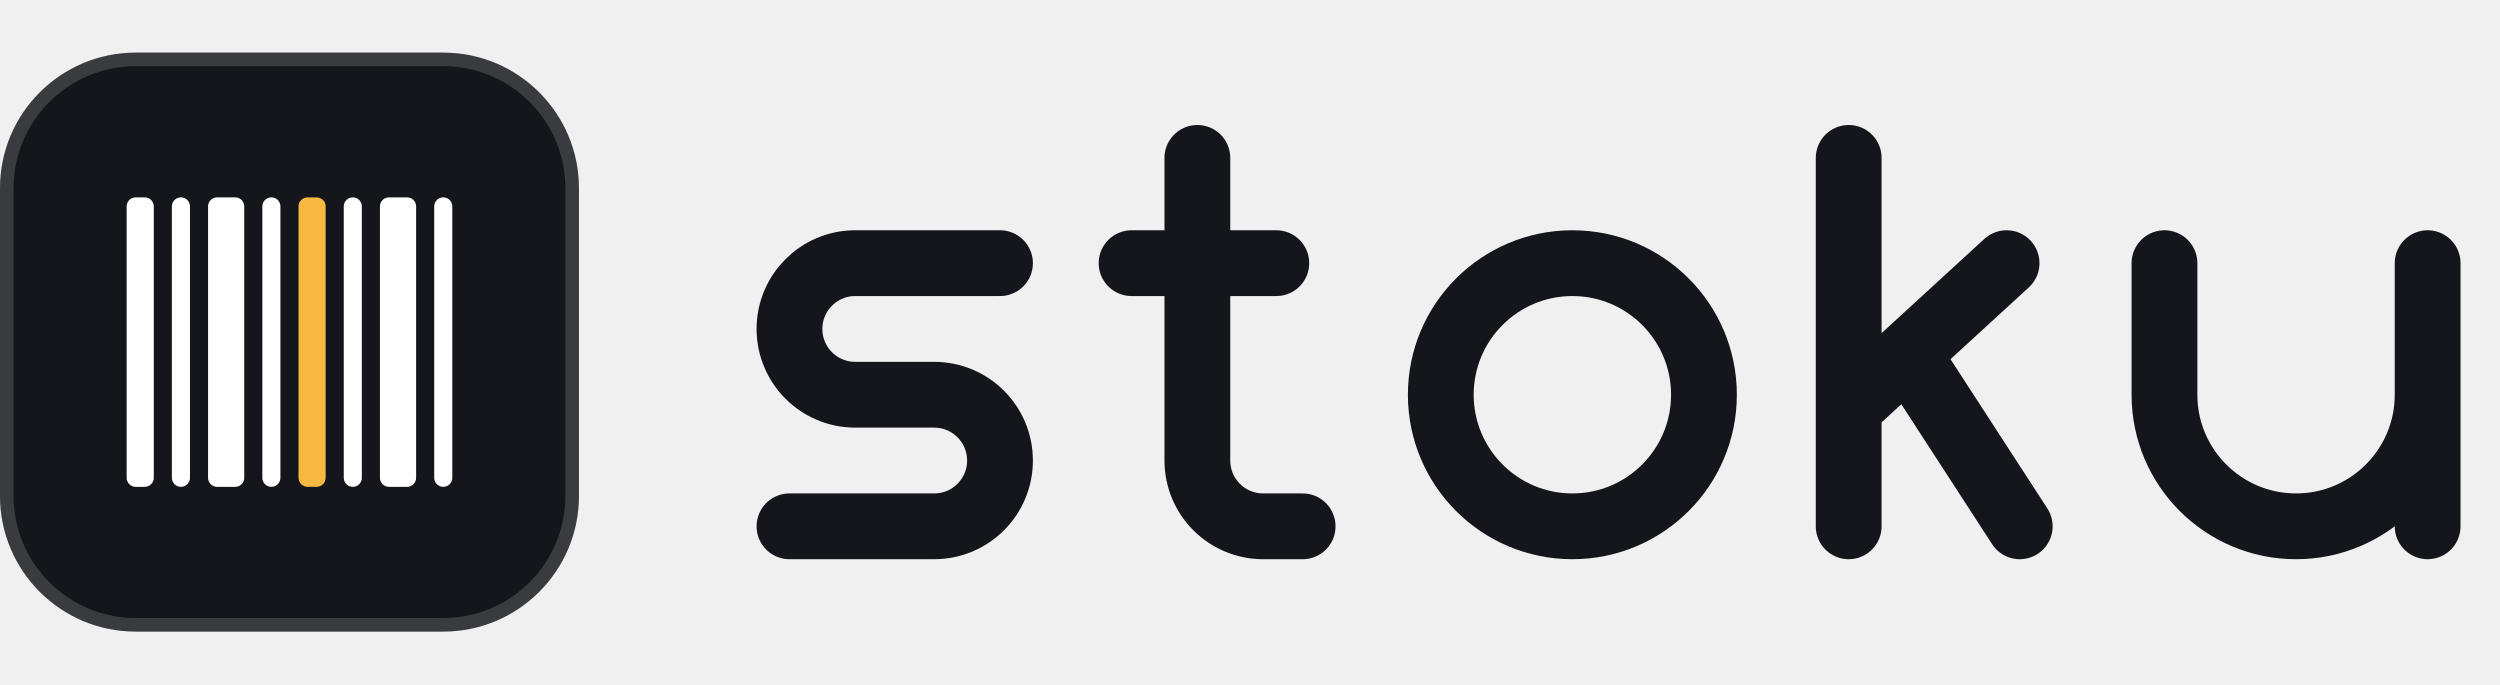
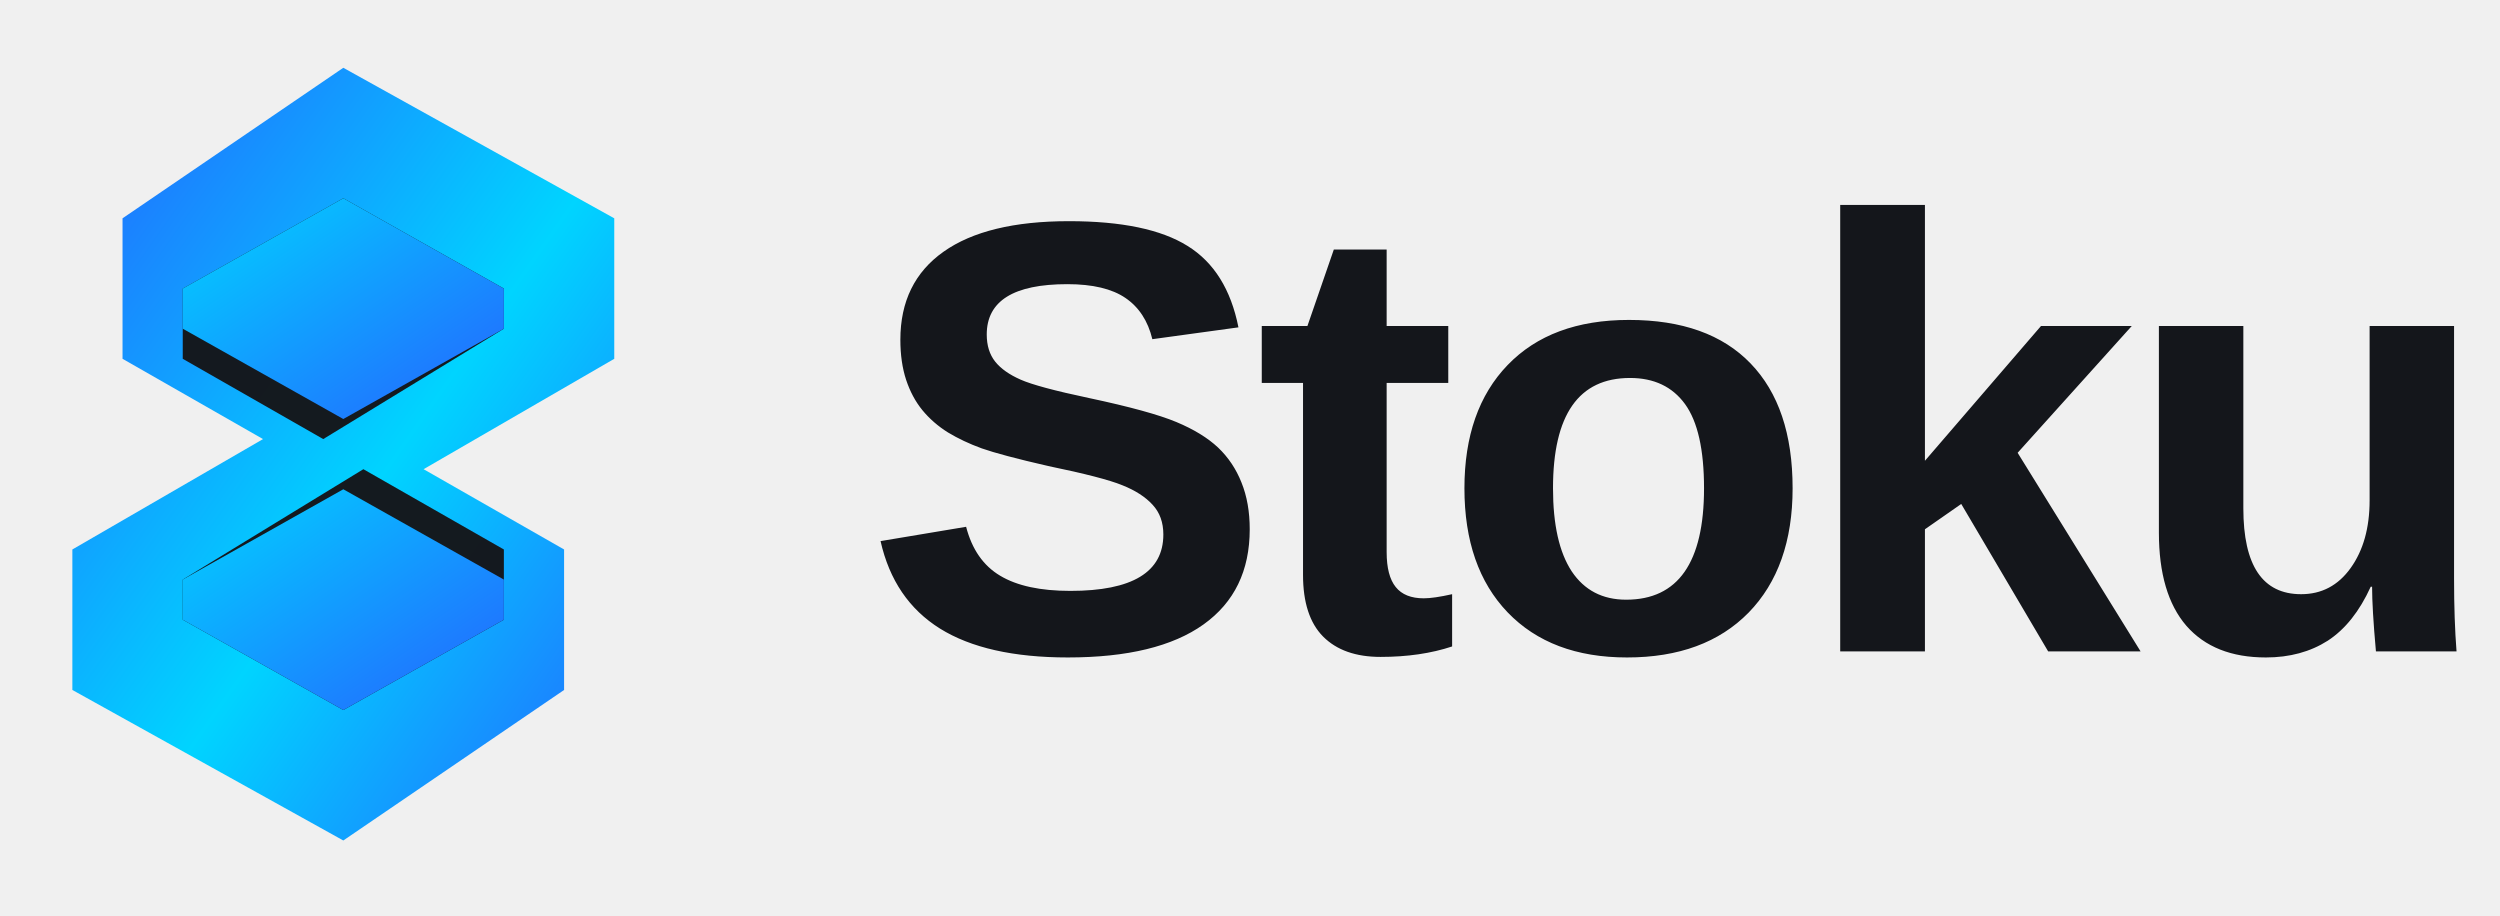
- <svg xmlns="http://www.w3.org/2000/svg" width="190" height="52" viewBox="0 0 190 52">
-   <g transform="translate(0 4) scale(.6875)">
-     <rect width="64" height="64" rx="15" fill="#14161b" />
-     <rect x=".75" y=".75" width="62.5" height="62.5" rx="14.25" fill="none" stroke="#fff" stroke-opacity=".16" stroke-width="1.5" />
-     <rect x="14" y="16" width="3" height="32" rx="1" fill="#fff" />
-     <rect x="19" y="16" width="2" height="32" rx="1" fill="#fff" />
-     <rect x="23" y="16" width="4" height="32" rx="1" fill="#fff" />
-     <rect x="29" y="16" width="2" height="32" rx="1" fill="#fff" />
-     <rect x="33" y="16" width="3" height="32" rx="1" fill="#f5b942" />
-     <rect x="38" y="16" width="2" height="32" rx="1" fill="#fff" />
-     <rect x="42" y="16" width="4" height="32" rx="1" fill="#fff" />
-     <rect x="48" y="16" width="2" height="32" rx="1" fill="#fff" />
+ <svg xmlns="http://www.w3.org/2000/svg" width="142" height="52" viewBox="11 0 142 52">
+   <defs>
+     <linearGradient id="g" x1="0" y1="0" x2="1" y2="1">
+       <stop stop-color="#2563FF" />
+       <stop offset=".55" stop-color="#00D4FF" />
+       <stop offset="1" stop-color="#2563FF" />
+     </linearGradient>
+     <linearGradient id="g2" x1="0" y1="0" x2="1" y2="1">
+       <stop stop-color="#00D4FF" />
+       <stop offset="1" stop-color="#2563FF" />
+     </linearGradient>
+   </defs>
+   <g transform="translate(2 1) scale(.57 .57)">
+     <path d="M50 5 L77 20 L77 34 L58 45 L72 53 L72 67 L50 82 L23 67 L23 53 L42 42 L28 34 L28 20 Z" fill="url(#g)" fill-rule="evenodd" />
+     <path d="M50 18 L66 27 L66 31 L48 42 L34 34 L34 27 Z" fill="#14161B" opacity=".98" />
+     <path d="M50 69 L34 60 L34 56 L52 45 L66 53 L66 60 Z" fill="#14161B" opacity=".98" />
+     <path d="M34 27 L50 18 L66 27 L66 31 L50 40 L34 31 Z" fill="url(#g2)" />
+     <path d="M34 56 L50 47 L66 56 L66 60 L50 69 L34 60 Z" fill="url(#g2)" />
  </g>
-   <g fill="none" stroke="#14161b" stroke-width="5" stroke-linecap="round" stroke-linejoin="round">
-     <path d="M76 20H65a5 5 0 0 0 0 10h6a5 5 0 0 1 0 10H60" />
-     <path d="M91 12v23a5 5 0 0 0 5 5h3M86 20h11" />
-     <circle cx="119.5" cy="30" r="10" />
-     <path d="M140.5 12v28M152.5 20l-12 11M145 26.9l8.5 13.1" />
-     <path d="M164.5 20v10a10 10 0 0 0 20 0M184.5 20v20" />
-   </g>
+   <text x="60" y="37" font-family="Arial, Helvetica, sans-serif" font-size="35" font-weight="700" letter-spacing="-1.1" fill="#14161B">Stoku</text>
</svg>
